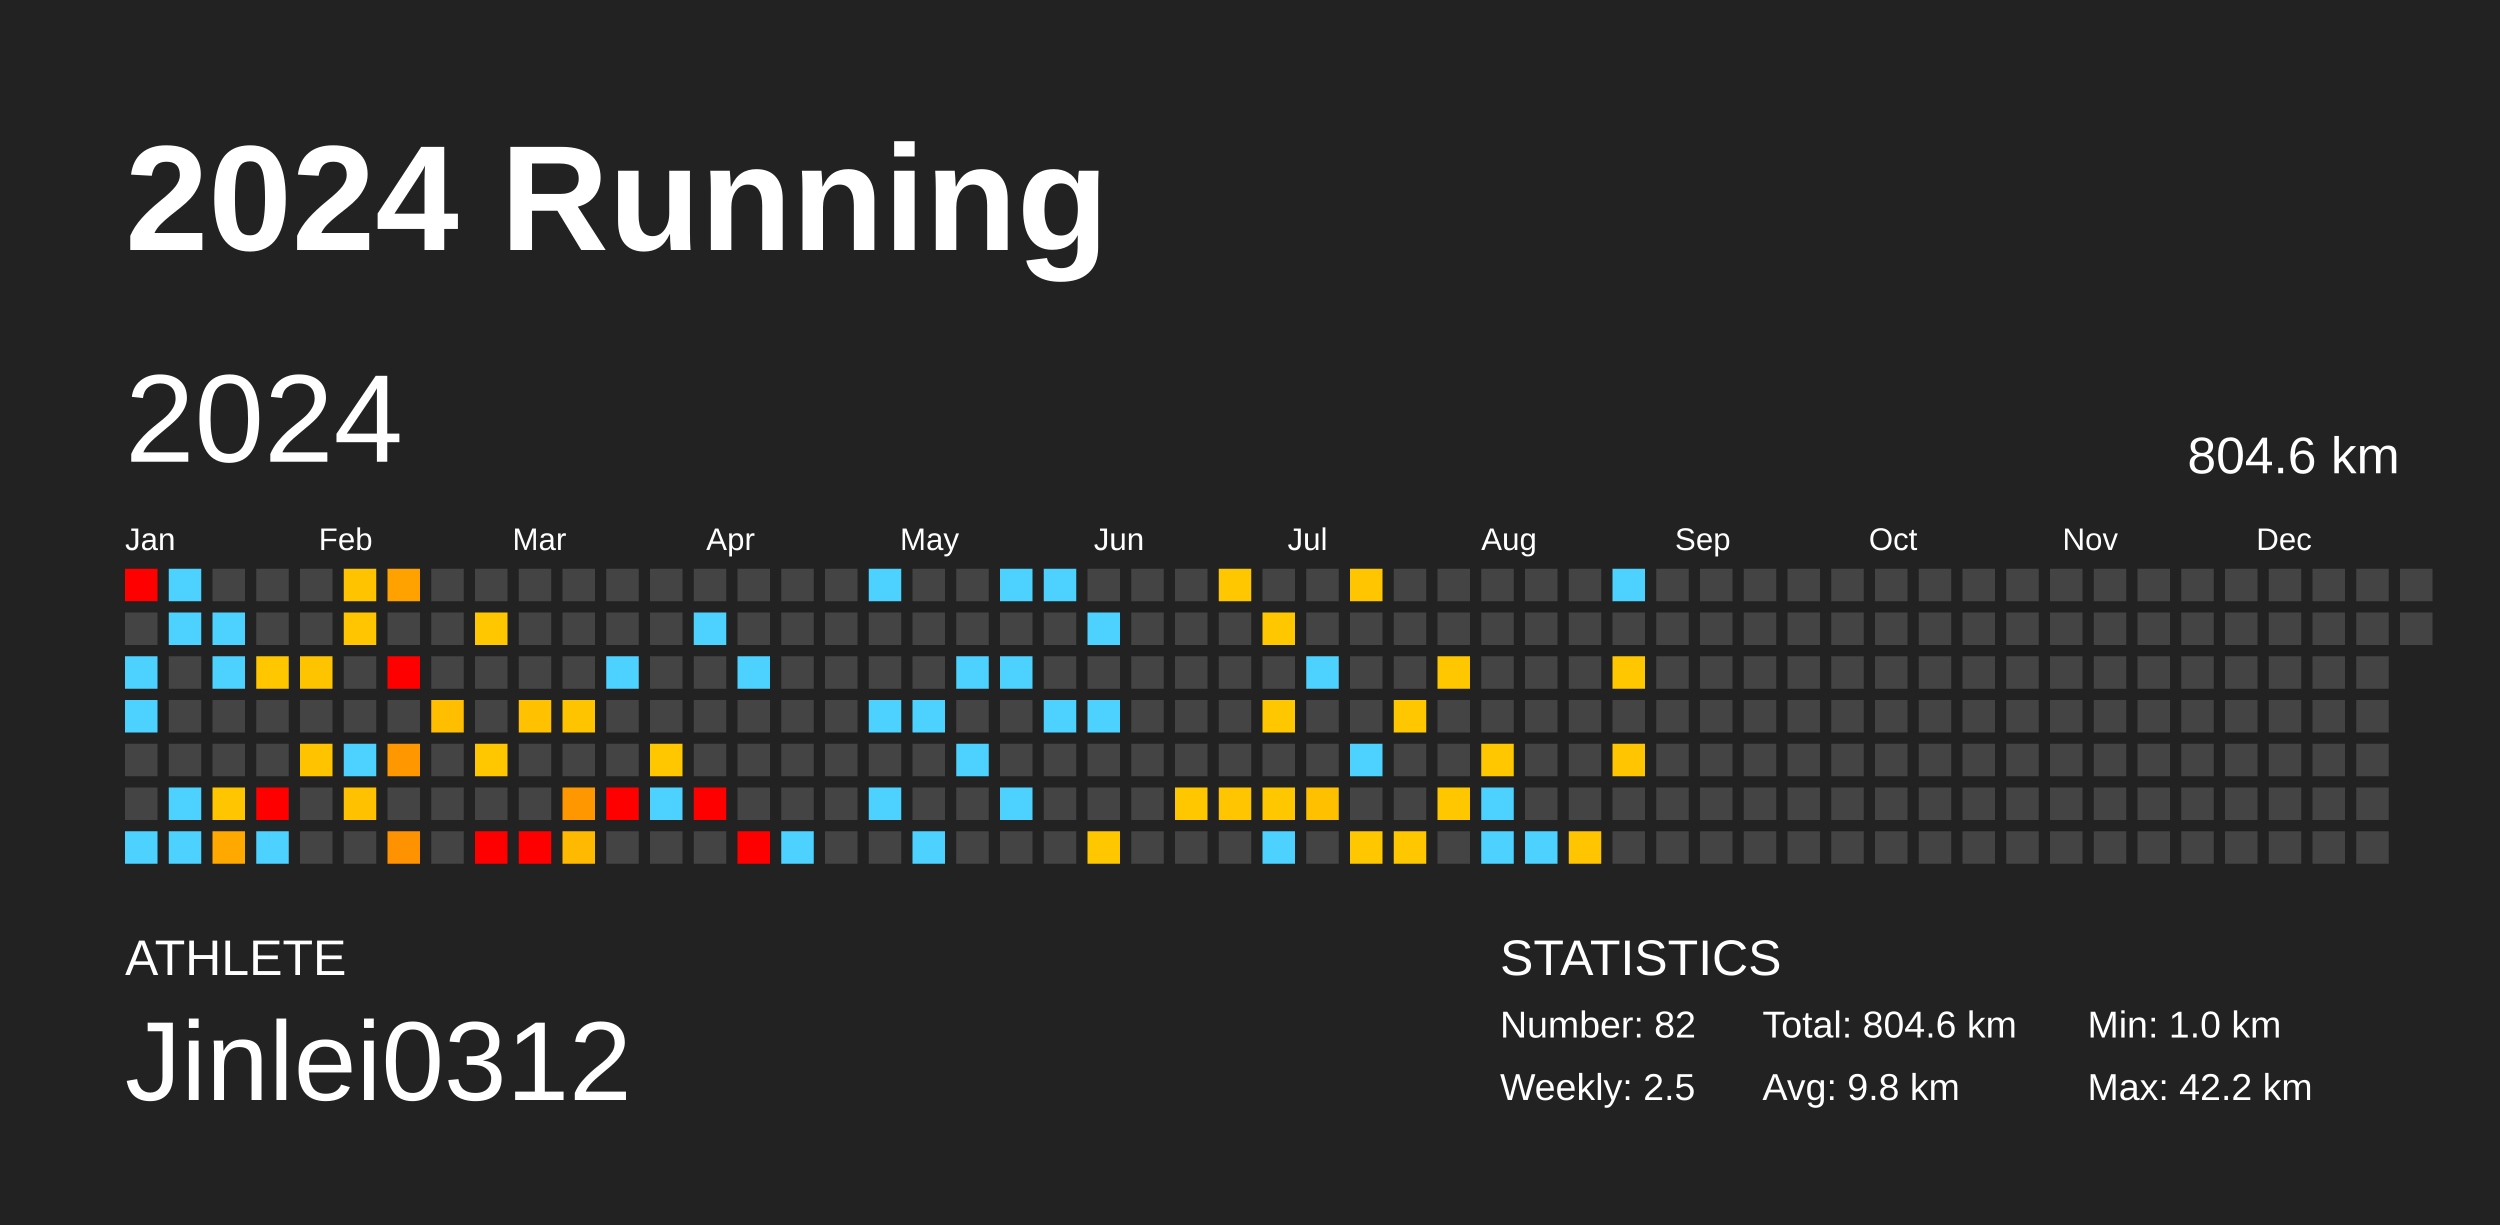
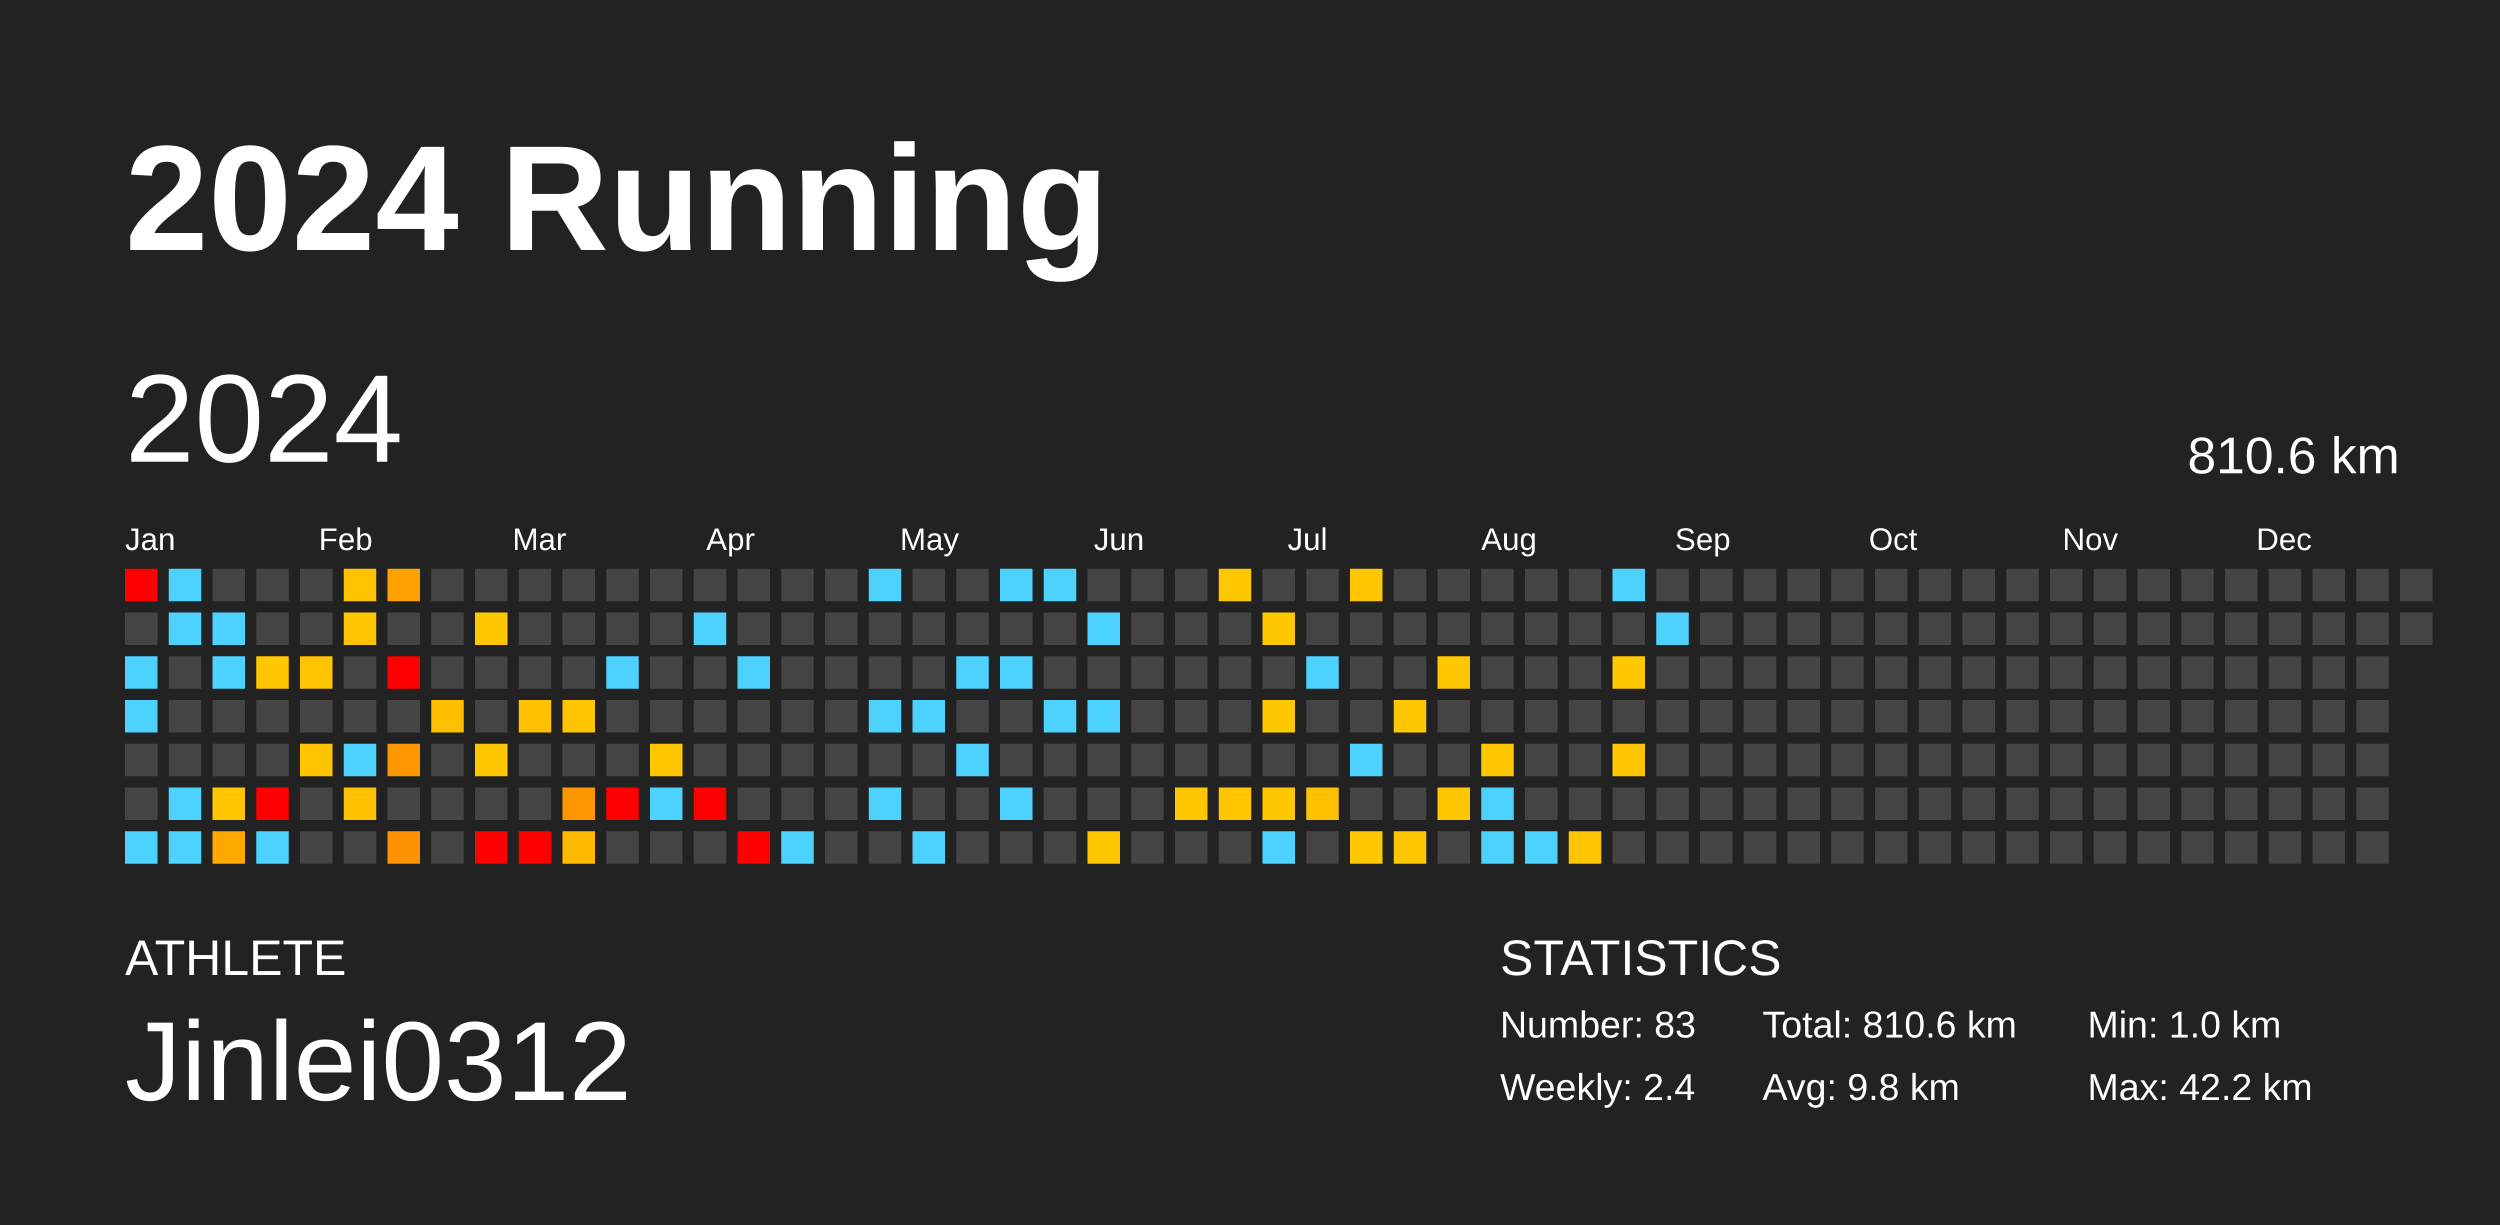
<svg xmlns="http://www.w3.org/2000/svg" baseProfile="full" height="98mm" version="1.1" viewBox="0,0,200,98" width="200mm">
  <defs />
  <rect fill="#222222" height="98" width="200" x="0" y="0" />
  <text fill="#FFFFFF" style="font-size:12px; font-family:Arial; font-weight:bold;" x="10" y="20">2024 Running</text>
  <text fill="#FFFFFF" style="font-size:4px; font-family:Arial" x="10" y="78">ATHLETE</text>
  <text fill="#FFFFFF" style="font-size:9px; font-family:Arial" x="10" y="88">Jinlei0312</text>
  <text fill="#FFFFFF" style="font-size:4px; font-family:Arial" x="120" y="78">STATISTICS</text>
-   <text fill="#FFFFFF" style="font-size:3px; font-family:Arial" x="120" y="83">Number: 82</text>
-   <text fill="#FFFFFF" style="font-size:3px; font-family:Arial" x="120" y="88">Weekly: 2.5</text>
-   <text fill="#FFFFFF" style="font-size:3px; font-family:Arial" x="141" y="83">Total: 804.6 km</text>
+   <text fill="#FFFFFF" style="font-size:3px; font-family:Arial" x="120" y="83">Number: 83</text>
+   <text fill="#FFFFFF" style="font-size:3px; font-family:Arial" x="120" y="88">Weekly: 2.4</text>
+   <text fill="#FFFFFF" style="font-size:3px; font-family:Arial" x="141" y="83">Total: 810.6 km</text>
  <text fill="#FFFFFF" style="font-size:3px; font-family:Arial" x="141" y="88">Avg: 9.8 km</text>
  <text fill="#FFFFFF" style="font-size:3px; font-family:Arial" x="167" y="83">Min: 1.0 km</text>
  <text fill="#FFFFFF" style="font-size:3px; font-family:Arial" x="167" y="88">Max: 42.2 km</text>
  <text dominant-baseline="hanging" fill="#FFFFFF" style="font-size:10.0px; font-family:Arial;" x="10" y="30">2024</text>
-   <text dominant-baseline="hanging" fill="#FFFFFF" style="font-size:4.125px; font-family:Arial;" x="175" y="35">804.6 km</text>
+   <text dominant-baseline="hanging" fill="#FFFFFF" style="font-size:4.125px; font-family:Arial;" x="175" y="35">810.6 km</text>
  <text fill="#FFFFFF" style="font-size:2.5px; font-family:Arial" x="10.0" y="44">Jan</text>
  <text fill="#FFFFFF" style="font-size:2.5px; font-family:Arial" x="25.5" y="44">Feb</text>
  <text fill="#FFFFFF" style="font-size:2.5px; font-family:Arial" x="41.0" y="44">Mar</text>
  <text fill="#FFFFFF" style="font-size:2.5px; font-family:Arial" x="56.5" y="44">Apr</text>
  <text fill="#FFFFFF" style="font-size:2.5px; font-family:Arial" x="72.0" y="44">May</text>
  <text fill="#FFFFFF" style="font-size:2.5px; font-family:Arial" x="87.5" y="44">Jun</text>
  <text fill="#FFFFFF" style="font-size:2.5px; font-family:Arial" x="103.0" y="44">Jul</text>
  <text fill="#FFFFFF" style="font-size:2.5px; font-family:Arial" x="118.5" y="44">Aug</text>
  <text fill="#FFFFFF" style="font-size:2.5px; font-family:Arial" x="134.0" y="44">Sep</text>
  <text fill="#FFFFFF" style="font-size:2.5px; font-family:Arial" x="149.5" y="44">Oct</text>
  <text fill="#FFFFFF" style="font-size:2.5px; font-family:Arial" x="165.0" y="44">Nov</text>
  <text fill="#FFFFFF" style="font-size:2.5px; font-family:Arial" x="180.5" y="44">Dec</text>
  <rect fill="red" height="2.6" width="2.6" x="10.0" y="45.5" />
  <rect fill="#444444" height="2.6" width="2.6" x="10.0" y="49.0" />
  <rect fill="#4dd2ff" height="2.6" width="2.6" x="10.0" y="52.5" />
  <rect fill="#4dd2ff" height="2.6" width="2.6" x="10.0" y="56.0" />
  <rect fill="#444444" height="2.6" width="2.6" x="10.0" y="59.5" />
  <rect fill="#444444" height="2.6" width="2.6" x="10.0" y="63.0" />
  <rect fill="#4dd2ff" height="2.6" width="2.6" x="10.0" y="66.5" />
  <rect fill="#4dd2ff" height="2.6" width="2.6" x="13.5" y="45.5" />
  <rect fill="#4dd2ff" height="2.6" width="2.6" x="13.5" y="49.0" />
  <rect fill="#444444" height="2.6" width="2.6" x="13.5" y="52.5" />
  <rect fill="#444444" height="2.6" width="2.6" x="13.5" y="56.0" />
  <rect fill="#444444" height="2.6" width="2.6" x="13.5" y="59.5" />
  <rect fill="#4dd2ff" height="2.6" width="2.6" x="13.5" y="63.0" />
  <rect fill="#4dd2ff" height="2.6" width="2.6" x="13.5" y="66.5" />
  <rect fill="#444444" height="2.6" width="2.6" x="17.0" y="45.5" />
  <rect fill="#4dd2ff" height="2.6" width="2.6" x="17.0" y="49.0" />
  <rect fill="#4dd2ff" height="2.6" width="2.6" x="17.0" y="52.5" />
  <rect fill="#444444" height="2.6" width="2.6" x="17.0" y="56.0" />
  <rect fill="#444444" height="2.6" width="2.6" x="17.0" y="59.5" />
  <rect fill="#ffc600" height="2.6" width="2.6" x="17.0" y="63.0" />
  <rect fill="#ffa800" height="2.6" width="2.6" x="17.0" y="66.5" />
  <rect fill="#444444" height="2.6" width="2.6" x="20.5" y="45.5" />
  <rect fill="#444444" height="2.6" width="2.6" x="20.5" y="49.0" />
  <rect fill="#ffc700" height="2.6" width="2.6" x="20.5" y="52.5" />
  <rect fill="#444444" height="2.6" width="2.6" x="20.5" y="56.0" />
  <rect fill="#444444" height="2.6" width="2.6" x="20.5" y="59.5" />
  <rect fill="red" height="2.6" width="2.6" x="20.5" y="63.0" />
  <rect fill="#4dd2ff" height="2.6" width="2.6" x="20.5" y="66.5" />
  <rect fill="#444444" height="2.6" width="2.6" x="24.0" y="45.5" />
  <rect fill="#444444" height="2.6" width="2.6" x="24.0" y="49.0" />
  <rect fill="#ffc400" height="2.6" width="2.6" x="24.0" y="52.5" />
  <rect fill="#444444" height="2.6" width="2.6" x="24.0" y="56.0" />
  <rect fill="#ffc300" height="2.6" width="2.6" x="24.0" y="59.5" />
  <rect fill="#444444" height="2.6" width="2.6" x="24.0" y="63.0" />
  <rect fill="#444444" height="2.6" width="2.6" x="24.0" y="66.5" />
  <rect fill="#ffc300" height="2.6" width="2.6" x="27.5" y="45.5" />
  <rect fill="#ffc500" height="2.6" width="2.6" x="27.5" y="49.0" />
  <rect fill="#444444" height="2.6" width="2.6" x="27.5" y="52.5" />
  <rect fill="#444444" height="2.6" width="2.6" x="27.5" y="56.0" />
  <rect fill="#4dd2ff" height="2.6" width="2.6" x="27.5" y="59.5" />
  <rect fill="#ffc100" height="2.6" width="2.6" x="27.5" y="63.0" />
  <rect fill="#444444" height="2.6" width="2.6" x="27.5" y="66.5" />
  <rect fill="#ffa200" height="2.6" width="2.6" x="31.0" y="45.5" />
  <rect fill="#444444" height="2.6" width="2.6" x="31.0" y="49.0" />
  <rect fill="red" height="2.6" width="2.6" x="31.0" y="52.5" />
  <rect fill="#444444" height="2.6" width="2.6" x="31.0" y="56.0" />
  <rect fill="#ff9800" height="2.6" width="2.6" x="31.0" y="59.5" />
  <rect fill="#444444" height="2.6" width="2.6" x="31.0" y="63.0" />
  <rect fill="#ff9200" height="2.6" width="2.6" x="31.0" y="66.5" />
  <rect fill="#444444" height="2.6" width="2.6" x="34.5" y="45.5" />
  <rect fill="#444444" height="2.6" width="2.6" x="34.5" y="49.0" />
  <rect fill="#444444" height="2.6" width="2.6" x="34.5" y="52.5" />
  <rect fill="#ffbf00" height="2.6" width="2.6" x="34.5" y="56.0" />
  <rect fill="#444444" height="2.6" width="2.6" x="34.5" y="59.5" />
  <rect fill="#444444" height="2.6" width="2.6" x="34.5" y="63.0" />
  <rect fill="#444444" height="2.6" width="2.6" x="34.5" y="66.5" />
  <rect fill="#444444" height="2.6" width="2.6" x="38.0" y="45.5" />
  <rect fill="#ffc700" height="2.6" width="2.6" x="38.0" y="49.0" />
  <rect fill="#444444" height="2.6" width="2.6" x="38.0" y="52.5" />
  <rect fill="#444444" height="2.6" width="2.6" x="38.0" y="56.0" />
  <rect fill="#ffc700" height="2.6" width="2.6" x="38.0" y="59.5" />
  <rect fill="#444444" height="2.6" width="2.6" x="38.0" y="63.0" />
  <rect fill="red" height="2.6" width="2.6" x="38.0" y="66.5" />
  <rect fill="#444444" height="2.6" width="2.6" x="41.5" y="45.5" />
  <rect fill="#444444" height="2.6" width="2.6" x="41.5" y="49.0" />
  <rect fill="#444444" height="2.6" width="2.6" x="41.5" y="52.5" />
  <rect fill="#ffc100" height="2.6" width="2.6" x="41.5" y="56.0" />
  <rect fill="#444444" height="2.6" width="2.6" x="41.5" y="59.5" />
  <rect fill="#444444" height="2.6" width="2.6" x="41.5" y="63.0" />
  <rect fill="red" height="2.6" width="2.6" x="41.5" y="66.5" />
  <rect fill="#444444" height="2.6" width="2.6" x="45.0" y="45.5" />
  <rect fill="#444444" height="2.6" width="2.6" x="45.0" y="49.0" />
  <rect fill="#444444" height="2.6" width="2.6" x="45.0" y="52.5" />
  <rect fill="#ffc400" height="2.6" width="2.6" x="45.0" y="56.0" />
  <rect fill="#444444" height="2.6" width="2.6" x="45.0" y="59.5" />
  <rect fill="#ff9800" height="2.6" width="2.6" x="45.0" y="63.0" />
  <rect fill="#ffba00" height="2.6" width="2.6" x="45.0" y="66.5" />
  <rect fill="#444444" height="2.6" width="2.6" x="48.5" y="45.5" />
  <rect fill="#444444" height="2.6" width="2.6" x="48.5" y="49.0" />
  <rect fill="#4dd2ff" height="2.6" width="2.6" x="48.5" y="52.5" />
  <rect fill="#444444" height="2.6" width="2.6" x="48.5" y="56.0" />
  <rect fill="#444444" height="2.6" width="2.6" x="48.5" y="59.5" />
  <rect fill="red" height="2.6" width="2.6" x="48.5" y="63.0" />
  <rect fill="#444444" height="2.6" width="2.6" x="48.5" y="66.5" />
  <rect fill="#444444" height="2.6" width="2.6" x="52.0" y="45.5" />
  <rect fill="#444444" height="2.6" width="2.6" x="52.0" y="49.0" />
  <rect fill="#444444" height="2.6" width="2.6" x="52.0" y="52.5" />
  <rect fill="#444444" height="2.6" width="2.6" x="52.0" y="56.0" />
  <rect fill="#ffc700" height="2.6" width="2.6" x="52.0" y="59.5" />
  <rect fill="#4dd2ff" height="2.6" width="2.6" x="52.0" y="63.0" />
  <rect fill="#444444" height="2.6" width="2.6" x="52.0" y="66.5" />
  <rect fill="#444444" height="2.6" width="2.6" x="55.5" y="45.5" />
  <rect fill="#4dd2ff" height="2.6" width="2.6" x="55.5" y="49.0" />
  <rect fill="#444444" height="2.6" width="2.6" x="55.5" y="52.5" />
  <rect fill="#444444" height="2.6" width="2.6" x="55.5" y="56.0" />
  <rect fill="#444444" height="2.6" width="2.6" x="55.5" y="59.5" />
  <rect fill="red" height="2.6" width="2.6" x="55.5" y="63.0" />
  <rect fill="#444444" height="2.6" width="2.6" x="55.5" y="66.5" />
  <rect fill="#444444" height="2.6" width="2.6" x="59.0" y="45.5" />
  <rect fill="#444444" height="2.6" width="2.6" x="59.0" y="49.0" />
  <rect fill="#4dd2ff" height="2.6" width="2.6" x="59.0" y="52.5" />
  <rect fill="#444444" height="2.6" width="2.6" x="59.0" y="56.0" />
  <rect fill="#444444" height="2.6" width="2.6" x="59.0" y="59.5" />
  <rect fill="#444444" height="2.6" width="2.6" x="59.0" y="63.0" />
  <rect fill="red" height="2.6" width="2.6" x="59.0" y="66.5" />
  <rect fill="#444444" height="2.6" width="2.6" x="62.5" y="45.5" />
  <rect fill="#444444" height="2.6" width="2.6" x="62.5" y="49.0" />
  <rect fill="#444444" height="2.6" width="2.6" x="62.5" y="52.5" />
  <rect fill="#444444" height="2.6" width="2.6" x="62.5" y="56.0" />
  <rect fill="#444444" height="2.6" width="2.6" x="62.5" y="59.5" />
  <rect fill="#444444" height="2.6" width="2.6" x="62.5" y="63.0" />
  <rect fill="#4dd2ff" height="2.6" width="2.6" x="62.5" y="66.5" />
  <rect fill="#444444" height="2.6" width="2.6" x="66.0" y="45.5" />
  <rect fill="#444444" height="2.6" width="2.6" x="66.0" y="49.0" />
  <rect fill="#444444" height="2.6" width="2.6" x="66.0" y="52.5" />
  <rect fill="#444444" height="2.6" width="2.6" x="66.0" y="56.0" />
  <rect fill="#444444" height="2.6" width="2.6" x="66.0" y="59.5" />
  <rect fill="#444444" height="2.6" width="2.6" x="66.0" y="63.0" />
  <rect fill="#444444" height="2.6" width="2.6" x="66.0" y="66.5" />
  <rect fill="#4dd2ff" height="2.6" width="2.6" x="69.5" y="45.5" />
  <rect fill="#444444" height="2.6" width="2.6" x="69.5" y="49.0" />
  <rect fill="#444444" height="2.6" width="2.6" x="69.5" y="52.5" />
  <rect fill="#4dd2ff" height="2.6" width="2.6" x="69.5" y="56.0" />
  <rect fill="#444444" height="2.6" width="2.6" x="69.5" y="59.5" />
  <rect fill="#4dd2ff" height="2.6" width="2.6" x="69.5" y="63.0" />
  <rect fill="#444444" height="2.6" width="2.6" x="69.5" y="66.5" />
  <rect fill="#444444" height="2.6" width="2.6" x="73.0" y="45.5" />
  <rect fill="#444444" height="2.6" width="2.6" x="73.0" y="49.0" />
  <rect fill="#444444" height="2.6" width="2.6" x="73.0" y="52.5" />
  <rect fill="#4dd2ff" height="2.6" width="2.6" x="73.0" y="56.0" />
  <rect fill="#444444" height="2.6" width="2.6" x="73.0" y="59.5" />
  <rect fill="#444444" height="2.6" width="2.6" x="73.0" y="63.0" />
  <rect fill="#4dd2ff" height="2.6" width="2.6" x="73.0" y="66.5" />
  <rect fill="#444444" height="2.6" width="2.6" x="76.5" y="45.5" />
  <rect fill="#444444" height="2.6" width="2.6" x="76.5" y="49.0" />
  <rect fill="#4dd2ff" height="2.6" width="2.6" x="76.5" y="52.5" />
  <rect fill="#444444" height="2.6" width="2.6" x="76.5" y="56.0" />
  <rect fill="#4dd2ff" height="2.6" width="2.6" x="76.5" y="59.5" />
  <rect fill="#444444" height="2.6" width="2.6" x="76.5" y="63.0" />
  <rect fill="#444444" height="2.6" width="2.6" x="76.5" y="66.5" />
  <rect fill="#4dd2ff" height="2.6" width="2.6" x="80.0" y="45.5" />
  <rect fill="#444444" height="2.6" width="2.6" x="80.0" y="49.0" />
  <rect fill="#4dd2ff" height="2.6" width="2.6" x="80.0" y="52.5" />
  <rect fill="#444444" height="2.6" width="2.6" x="80.0" y="56.0" />
  <rect fill="#444444" height="2.6" width="2.6" x="80.0" y="59.5" />
  <rect fill="#4dd2ff" height="2.6" width="2.6" x="80.0" y="63.0" />
  <rect fill="#444444" height="2.6" width="2.6" x="80.0" y="66.5" />
  <rect fill="#4dd2ff" height="2.6" width="2.6" x="83.5" y="45.5" />
  <rect fill="#444444" height="2.6" width="2.6" x="83.5" y="49.0" />
  <rect fill="#444444" height="2.6" width="2.6" x="83.5" y="52.5" />
  <rect fill="#4dd2ff" height="2.6" width="2.6" x="83.5" y="56.0" />
  <rect fill="#444444" height="2.6" width="2.6" x="83.5" y="59.5" />
  <rect fill="#444444" height="2.6" width="2.6" x="83.5" y="63.0" />
  <rect fill="#444444" height="2.6" width="2.6" x="83.5" y="66.5" />
  <rect fill="#444444" height="2.6" width="2.6" x="87.0" y="45.5" />
  <rect fill="#4dd2ff" height="2.6" width="2.6" x="87.0" y="49.0" />
  <rect fill="#444444" height="2.6" width="2.6" x="87.0" y="52.5" />
  <rect fill="#4dd2ff" height="2.6" width="2.6" x="87.0" y="56.0" />
  <rect fill="#444444" height="2.6" width="2.6" x="87.0" y="59.5" />
  <rect fill="#444444" height="2.6" width="2.6" x="87.0" y="63.0" />
  <rect fill="#ffc700" height="2.6" width="2.6" x="87.0" y="66.5" />
  <rect fill="#444444" height="2.6" width="2.6" x="90.5" y="45.5" />
  <rect fill="#444444" height="2.6" width="2.6" x="90.5" y="49.0" />
  <rect fill="#444444" height="2.6" width="2.6" x="90.5" y="52.5" />
  <rect fill="#444444" height="2.6" width="2.6" x="90.5" y="56.0" />
  <rect fill="#444444" height="2.6" width="2.6" x="90.5" y="59.5" />
  <rect fill="#444444" height="2.6" width="2.6" x="90.5" y="63.0" />
  <rect fill="#444444" height="2.6" width="2.6" x="90.5" y="66.5" />
  <rect fill="#444444" height="2.6" width="2.6" x="94.0" y="45.5" />
  <rect fill="#444444" height="2.6" width="2.6" x="94.0" y="49.0" />
  <rect fill="#444444" height="2.6" width="2.6" x="94.0" y="52.5" />
  <rect fill="#444444" height="2.6" width="2.6" x="94.0" y="56.0" />
  <rect fill="#444444" height="2.6" width="2.6" x="94.0" y="59.5" />
  <rect fill="#ffc700" height="2.6" width="2.6" x="94.0" y="63.0" />
  <rect fill="#444444" height="2.6" width="2.6" x="94.0" y="66.5" />
  <rect fill="#ffc700" height="2.6" width="2.6" x="97.5" y="45.5" />
  <rect fill="#444444" height="2.6" width="2.6" x="97.5" y="49.0" />
  <rect fill="#444444" height="2.6" width="2.6" x="97.5" y="52.5" />
  <rect fill="#444444" height="2.6" width="2.6" x="97.5" y="56.0" />
  <rect fill="#444444" height="2.6" width="2.6" x="97.5" y="59.5" />
  <rect fill="#ffc600" height="2.6" width="2.6" x="97.5" y="63.0" />
  <rect fill="#444444" height="2.6" width="2.6" x="97.5" y="66.5" />
  <rect fill="#444444" height="2.6" width="2.6" x="101.0" y="45.5" />
  <rect fill="#ffc700" height="2.6" width="2.6" x="101.0" y="49.0" />
  <rect fill="#444444" height="2.6" width="2.6" x="101.0" y="52.5" />
  <rect fill="#ffc700" height="2.6" width="2.6" x="101.0" y="56.0" />
  <rect fill="#444444" height="2.6" width="2.6" x="101.0" y="59.5" />
  <rect fill="#ffc700" height="2.6" width="2.6" x="101.0" y="63.0" />
  <rect fill="#4dd2ff" height="2.6" width="2.6" x="101.0" y="66.5" />
  <rect fill="#444444" height="2.6" width="2.6" x="104.5" y="45.5" />
  <rect fill="#444444" height="2.6" width="2.6" x="104.5" y="49.0" />
  <rect fill="#4dd2ff" height="2.6" width="2.6" x="104.5" y="52.5" />
  <rect fill="#444444" height="2.6" width="2.6" x="104.5" y="56.0" />
  <rect fill="#444444" height="2.6" width="2.6" x="104.5" y="59.5" />
  <rect fill="#ffc000" height="2.6" width="2.6" x="104.5" y="63.0" />
  <rect fill="#444444" height="2.6" width="2.6" x="104.5" y="66.5" />
  <rect fill="#ffc600" height="2.6" width="2.6" x="108.0" y="45.5" />
  <rect fill="#444444" height="2.6" width="2.6" x="108.0" y="49.0" />
  <rect fill="#444444" height="2.6" width="2.6" x="108.0" y="52.5" />
  <rect fill="#444444" height="2.6" width="2.6" x="108.0" y="56.0" />
  <rect fill="#4dd2ff" height="2.6" width="2.6" x="108.0" y="59.5" />
  <rect fill="#444444" height="2.6" width="2.6" x="108.0" y="63.0" />
  <rect fill="#ffc700" height="2.6" width="2.6" x="108.0" y="66.5" />
  <rect fill="#444444" height="2.6" width="2.6" x="111.5" y="45.5" />
  <rect fill="#444444" height="2.6" width="2.6" x="111.5" y="49.0" />
  <rect fill="#444444" height="2.6" width="2.6" x="111.5" y="52.5" />
  <rect fill="#ffc700" height="2.6" width="2.6" x="111.5" y="56.0" />
  <rect fill="#444444" height="2.6" width="2.6" x="111.5" y="59.5" />
  <rect fill="#444444" height="2.6" width="2.6" x="111.5" y="63.0" />
  <rect fill="#ffc700" height="2.6" width="2.6" x="111.5" y="66.5" />
  <rect fill="#444444" height="2.6" width="2.6" x="115.0" y="45.5" />
  <rect fill="#444444" height="2.6" width="2.6" x="115.0" y="49.0" />
  <rect fill="#ffc700" height="2.6" width="2.6" x="115.0" y="52.5" />
  <rect fill="#444444" height="2.6" width="2.6" x="115.0" y="56.0" />
  <rect fill="#444444" height="2.6" width="2.6" x="115.0" y="59.5" />
  <rect fill="#ffc700" height="2.6" width="2.6" x="115.0" y="63.0" />
  <rect fill="#444444" height="2.6" width="2.6" x="115.0" y="66.5" />
  <rect fill="#444444" height="2.6" width="2.6" x="118.5" y="45.5" />
  <rect fill="#444444" height="2.6" width="2.6" x="118.5" y="49.0" />
  <rect fill="#444444" height="2.6" width="2.6" x="118.5" y="52.5" />
  <rect fill="#444444" height="2.6" width="2.6" x="118.5" y="56.0" />
  <rect fill="#ffc700" height="2.6" width="2.6" x="118.5" y="59.5" />
  <rect fill="#4dd2ff" height="2.6" width="2.6" x="118.5" y="63.0" />
  <rect fill="#4dd2ff" height="2.6" width="2.6" x="118.5" y="66.5" />
  <rect fill="#444444" height="2.6" width="2.6" x="122.0" y="45.5" />
  <rect fill="#444444" height="2.6" width="2.6" x="122.0" y="49.0" />
  <rect fill="#444444" height="2.6" width="2.6" x="122.0" y="52.5" />
  <rect fill="#444444" height="2.6" width="2.6" x="122.0" y="56.0" />
  <rect fill="#444444" height="2.6" width="2.6" x="122.0" y="59.5" />
  <rect fill="#444444" height="2.6" width="2.6" x="122.0" y="63.0" />
  <rect fill="#4dd2ff" height="2.6" width="2.6" x="122.0" y="66.5" />
  <rect fill="#444444" height="2.6" width="2.6" x="125.5" y="45.5" />
  <rect fill="#444444" height="2.6" width="2.6" x="125.5" y="49.0" />
  <rect fill="#444444" height="2.6" width="2.6" x="125.5" y="52.5" />
  <rect fill="#444444" height="2.6" width="2.6" x="125.5" y="56.0" />
  <rect fill="#444444" height="2.6" width="2.6" x="125.5" y="59.5" />
  <rect fill="#444444" height="2.6" width="2.6" x="125.5" y="63.0" />
  <rect fill="#ffc500" height="2.6" width="2.6" x="125.5" y="66.5" />
  <rect fill="#4dd2ff" height="2.6" width="2.6" x="129.0" y="45.5" />
  <rect fill="#444444" height="2.6" width="2.6" x="129.0" y="49.0" />
  <rect fill="#ffc700" height="2.6" width="2.6" x="129.0" y="52.5" />
  <rect fill="#444444" height="2.6" width="2.6" x="129.0" y="56.0" />
  <rect fill="#ffc500" height="2.6" width="2.6" x="129.0" y="59.5" />
  <rect fill="#444444" height="2.6" width="2.6" x="129.0" y="63.0" />
  <rect fill="#444444" height="2.6" width="2.6" x="129.0" y="66.5" />
  <rect fill="#444444" height="2.6" width="2.6" x="132.5" y="45.5" />
-   <rect fill="#444444" height="2.6" width="2.6" x="132.5" y="49.0" />
+   <rect fill="#4dd2ff" height="2.6" width="2.6" x="132.5" y="49.0" />
  <rect fill="#444444" height="2.6" width="2.6" x="132.5" y="52.5" />
  <rect fill="#444444" height="2.6" width="2.6" x="132.5" y="56.0" />
  <rect fill="#444444" height="2.6" width="2.6" x="132.5" y="59.5" />
  <rect fill="#444444" height="2.6" width="2.6" x="132.5" y="63.0" />
  <rect fill="#444444" height="2.6" width="2.6" x="132.5" y="66.5" />
  <rect fill="#444444" height="2.6" width="2.6" x="136.0" y="45.5" />
  <rect fill="#444444" height="2.6" width="2.6" x="136.0" y="49.0" />
  <rect fill="#444444" height="2.6" width="2.6" x="136.0" y="52.5" />
  <rect fill="#444444" height="2.6" width="2.6" x="136.0" y="56.0" />
  <rect fill="#444444" height="2.6" width="2.6" x="136.0" y="59.5" />
  <rect fill="#444444" height="2.6" width="2.6" x="136.0" y="63.0" />
  <rect fill="#444444" height="2.6" width="2.6" x="136.0" y="66.5" />
  <rect fill="#444444" height="2.6" width="2.6" x="139.5" y="45.5" />
  <rect fill="#444444" height="2.6" width="2.6" x="139.5" y="49.0" />
  <rect fill="#444444" height="2.6" width="2.6" x="139.5" y="52.5" />
  <rect fill="#444444" height="2.6" width="2.6" x="139.5" y="56.0" />
  <rect fill="#444444" height="2.6" width="2.6" x="139.5" y="59.5" />
  <rect fill="#444444" height="2.6" width="2.6" x="139.5" y="63.0" />
  <rect fill="#444444" height="2.6" width="2.6" x="139.5" y="66.5" />
  <rect fill="#444444" height="2.6" width="2.6" x="143.0" y="45.5" />
  <rect fill="#444444" height="2.6" width="2.6" x="143.0" y="49.0" />
  <rect fill="#444444" height="2.6" width="2.6" x="143.0" y="52.5" />
  <rect fill="#444444" height="2.6" width="2.6" x="143.0" y="56.0" />
  <rect fill="#444444" height="2.6" width="2.6" x="143.0" y="59.5" />
  <rect fill="#444444" height="2.6" width="2.6" x="143.0" y="63.0" />
  <rect fill="#444444" height="2.6" width="2.6" x="143.0" y="66.5" />
  <rect fill="#444444" height="2.6" width="2.6" x="146.5" y="45.5" />
  <rect fill="#444444" height="2.6" width="2.6" x="146.5" y="49.0" />
  <rect fill="#444444" height="2.6" width="2.6" x="146.5" y="52.5" />
  <rect fill="#444444" height="2.6" width="2.6" x="146.5" y="56.0" />
  <rect fill="#444444" height="2.6" width="2.6" x="146.5" y="59.5" />
  <rect fill="#444444" height="2.6" width="2.6" x="146.5" y="63.0" />
  <rect fill="#444444" height="2.6" width="2.6" x="146.5" y="66.5" />
  <rect fill="#444444" height="2.6" width="2.6" x="150.0" y="45.5" />
  <rect fill="#444444" height="2.6" width="2.6" x="150.0" y="49.0" />
  <rect fill="#444444" height="2.6" width="2.6" x="150.0" y="52.5" />
  <rect fill="#444444" height="2.6" width="2.6" x="150.0" y="56.0" />
  <rect fill="#444444" height="2.6" width="2.6" x="150.0" y="59.5" />
  <rect fill="#444444" height="2.6" width="2.6" x="150.0" y="63.0" />
  <rect fill="#444444" height="2.6" width="2.6" x="150.0" y="66.5" />
  <rect fill="#444444" height="2.6" width="2.6" x="153.5" y="45.5" />
  <rect fill="#444444" height="2.6" width="2.6" x="153.5" y="49.0" />
  <rect fill="#444444" height="2.6" width="2.6" x="153.5" y="52.5" />
  <rect fill="#444444" height="2.6" width="2.6" x="153.5" y="56.0" />
  <rect fill="#444444" height="2.6" width="2.6" x="153.5" y="59.5" />
  <rect fill="#444444" height="2.6" width="2.6" x="153.5" y="63.0" />
  <rect fill="#444444" height="2.6" width="2.6" x="153.5" y="66.5" />
  <rect fill="#444444" height="2.6" width="2.6" x="157.0" y="45.5" />
  <rect fill="#444444" height="2.6" width="2.6" x="157.0" y="49.0" />
  <rect fill="#444444" height="2.6" width="2.6" x="157.0" y="52.5" />
  <rect fill="#444444" height="2.6" width="2.6" x="157.0" y="56.0" />
  <rect fill="#444444" height="2.6" width="2.6" x="157.0" y="59.5" />
  <rect fill="#444444" height="2.6" width="2.6" x="157.0" y="63.0" />
  <rect fill="#444444" height="2.6" width="2.6" x="157.0" y="66.5" />
  <rect fill="#444444" height="2.6" width="2.6" x="160.5" y="45.5" />
  <rect fill="#444444" height="2.6" width="2.6" x="160.5" y="49.0" />
  <rect fill="#444444" height="2.6" width="2.6" x="160.5" y="52.5" />
  <rect fill="#444444" height="2.6" width="2.6" x="160.5" y="56.0" />
  <rect fill="#444444" height="2.6" width="2.6" x="160.5" y="59.5" />
  <rect fill="#444444" height="2.6" width="2.6" x="160.5" y="63.0" />
  <rect fill="#444444" height="2.6" width="2.6" x="160.5" y="66.5" />
  <rect fill="#444444" height="2.6" width="2.6" x="164.0" y="45.5" />
  <rect fill="#444444" height="2.6" width="2.6" x="164.0" y="49.0" />
  <rect fill="#444444" height="2.6" width="2.6" x="164.0" y="52.5" />
  <rect fill="#444444" height="2.6" width="2.6" x="164.0" y="56.0" />
  <rect fill="#444444" height="2.6" width="2.6" x="164.0" y="59.5" />
  <rect fill="#444444" height="2.6" width="2.6" x="164.0" y="63.0" />
  <rect fill="#444444" height="2.6" width="2.6" x="164.0" y="66.5" />
  <rect fill="#444444" height="2.6" width="2.6" x="167.5" y="45.5" />
  <rect fill="#444444" height="2.6" width="2.6" x="167.5" y="49.0" />
  <rect fill="#444444" height="2.6" width="2.6" x="167.5" y="52.5" />
  <rect fill="#444444" height="2.6" width="2.6" x="167.5" y="56.0" />
  <rect fill="#444444" height="2.6" width="2.6" x="167.5" y="59.5" />
  <rect fill="#444444" height="2.6" width="2.6" x="167.5" y="63.0" />
  <rect fill="#444444" height="2.6" width="2.6" x="167.5" y="66.5" />
  <rect fill="#444444" height="2.6" width="2.6" x="171.0" y="45.5" />
  <rect fill="#444444" height="2.6" width="2.6" x="171.0" y="49.0" />
  <rect fill="#444444" height="2.6" width="2.6" x="171.0" y="52.5" />
  <rect fill="#444444" height="2.6" width="2.6" x="171.0" y="56.0" />
  <rect fill="#444444" height="2.6" width="2.6" x="171.0" y="59.5" />
  <rect fill="#444444" height="2.6" width="2.6" x="171.0" y="63.0" />
  <rect fill="#444444" height="2.6" width="2.6" x="171.0" y="66.5" />
  <rect fill="#444444" height="2.6" width="2.6" x="174.5" y="45.5" />
  <rect fill="#444444" height="2.6" width="2.6" x="174.5" y="49.0" />
  <rect fill="#444444" height="2.6" width="2.6" x="174.5" y="52.5" />
  <rect fill="#444444" height="2.6" width="2.6" x="174.5" y="56.0" />
  <rect fill="#444444" height="2.6" width="2.6" x="174.5" y="59.5" />
  <rect fill="#444444" height="2.6" width="2.6" x="174.5" y="63.0" />
  <rect fill="#444444" height="2.6" width="2.6" x="174.5" y="66.5" />
  <rect fill="#444444" height="2.6" width="2.6" x="178.0" y="45.5" />
  <rect fill="#444444" height="2.6" width="2.6" x="178.0" y="49.0" />
  <rect fill="#444444" height="2.6" width="2.6" x="178.0" y="52.5" />
  <rect fill="#444444" height="2.6" width="2.6" x="178.0" y="56.0" />
  <rect fill="#444444" height="2.6" width="2.6" x="178.0" y="59.5" />
  <rect fill="#444444" height="2.6" width="2.6" x="178.0" y="63.0" />
  <rect fill="#444444" height="2.6" width="2.6" x="178.0" y="66.5" />
  <rect fill="#444444" height="2.6" width="2.6" x="181.5" y="45.5" />
  <rect fill="#444444" height="2.6" width="2.6" x="181.5" y="49.0" />
  <rect fill="#444444" height="2.6" width="2.6" x="181.5" y="52.5" />
  <rect fill="#444444" height="2.6" width="2.6" x="181.5" y="56.0" />
  <rect fill="#444444" height="2.6" width="2.6" x="181.5" y="59.5" />
  <rect fill="#444444" height="2.6" width="2.6" x="181.5" y="63.0" />
  <rect fill="#444444" height="2.6" width="2.6" x="181.5" y="66.5" />
  <rect fill="#444444" height="2.6" width="2.6" x="185.0" y="45.5" />
  <rect fill="#444444" height="2.6" width="2.6" x="185.0" y="49.0" />
  <rect fill="#444444" height="2.6" width="2.6" x="185.0" y="52.5" />
  <rect fill="#444444" height="2.6" width="2.6" x="185.0" y="56.0" />
  <rect fill="#444444" height="2.6" width="2.6" x="185.0" y="59.5" />
  <rect fill="#444444" height="2.6" width="2.6" x="185.0" y="63.0" />
  <rect fill="#444444" height="2.6" width="2.6" x="185.0" y="66.5" />
  <rect fill="#444444" height="2.6" width="2.6" x="188.5" y="45.5" />
  <rect fill="#444444" height="2.6" width="2.6" x="188.5" y="49.0" />
  <rect fill="#444444" height="2.6" width="2.6" x="188.5" y="52.5" />
  <rect fill="#444444" height="2.6" width="2.6" x="188.5" y="56.0" />
  <rect fill="#444444" height="2.6" width="2.6" x="188.5" y="59.5" />
  <rect fill="#444444" height="2.6" width="2.6" x="188.5" y="63.0" />
  <rect fill="#444444" height="2.6" width="2.6" x="188.5" y="66.5" />
  <rect fill="#444444" height="2.6" width="2.6" x="192.0" y="45.5" />
  <rect fill="#444444" height="2.6" width="2.6" x="192.0" y="49.0" />
</svg>
